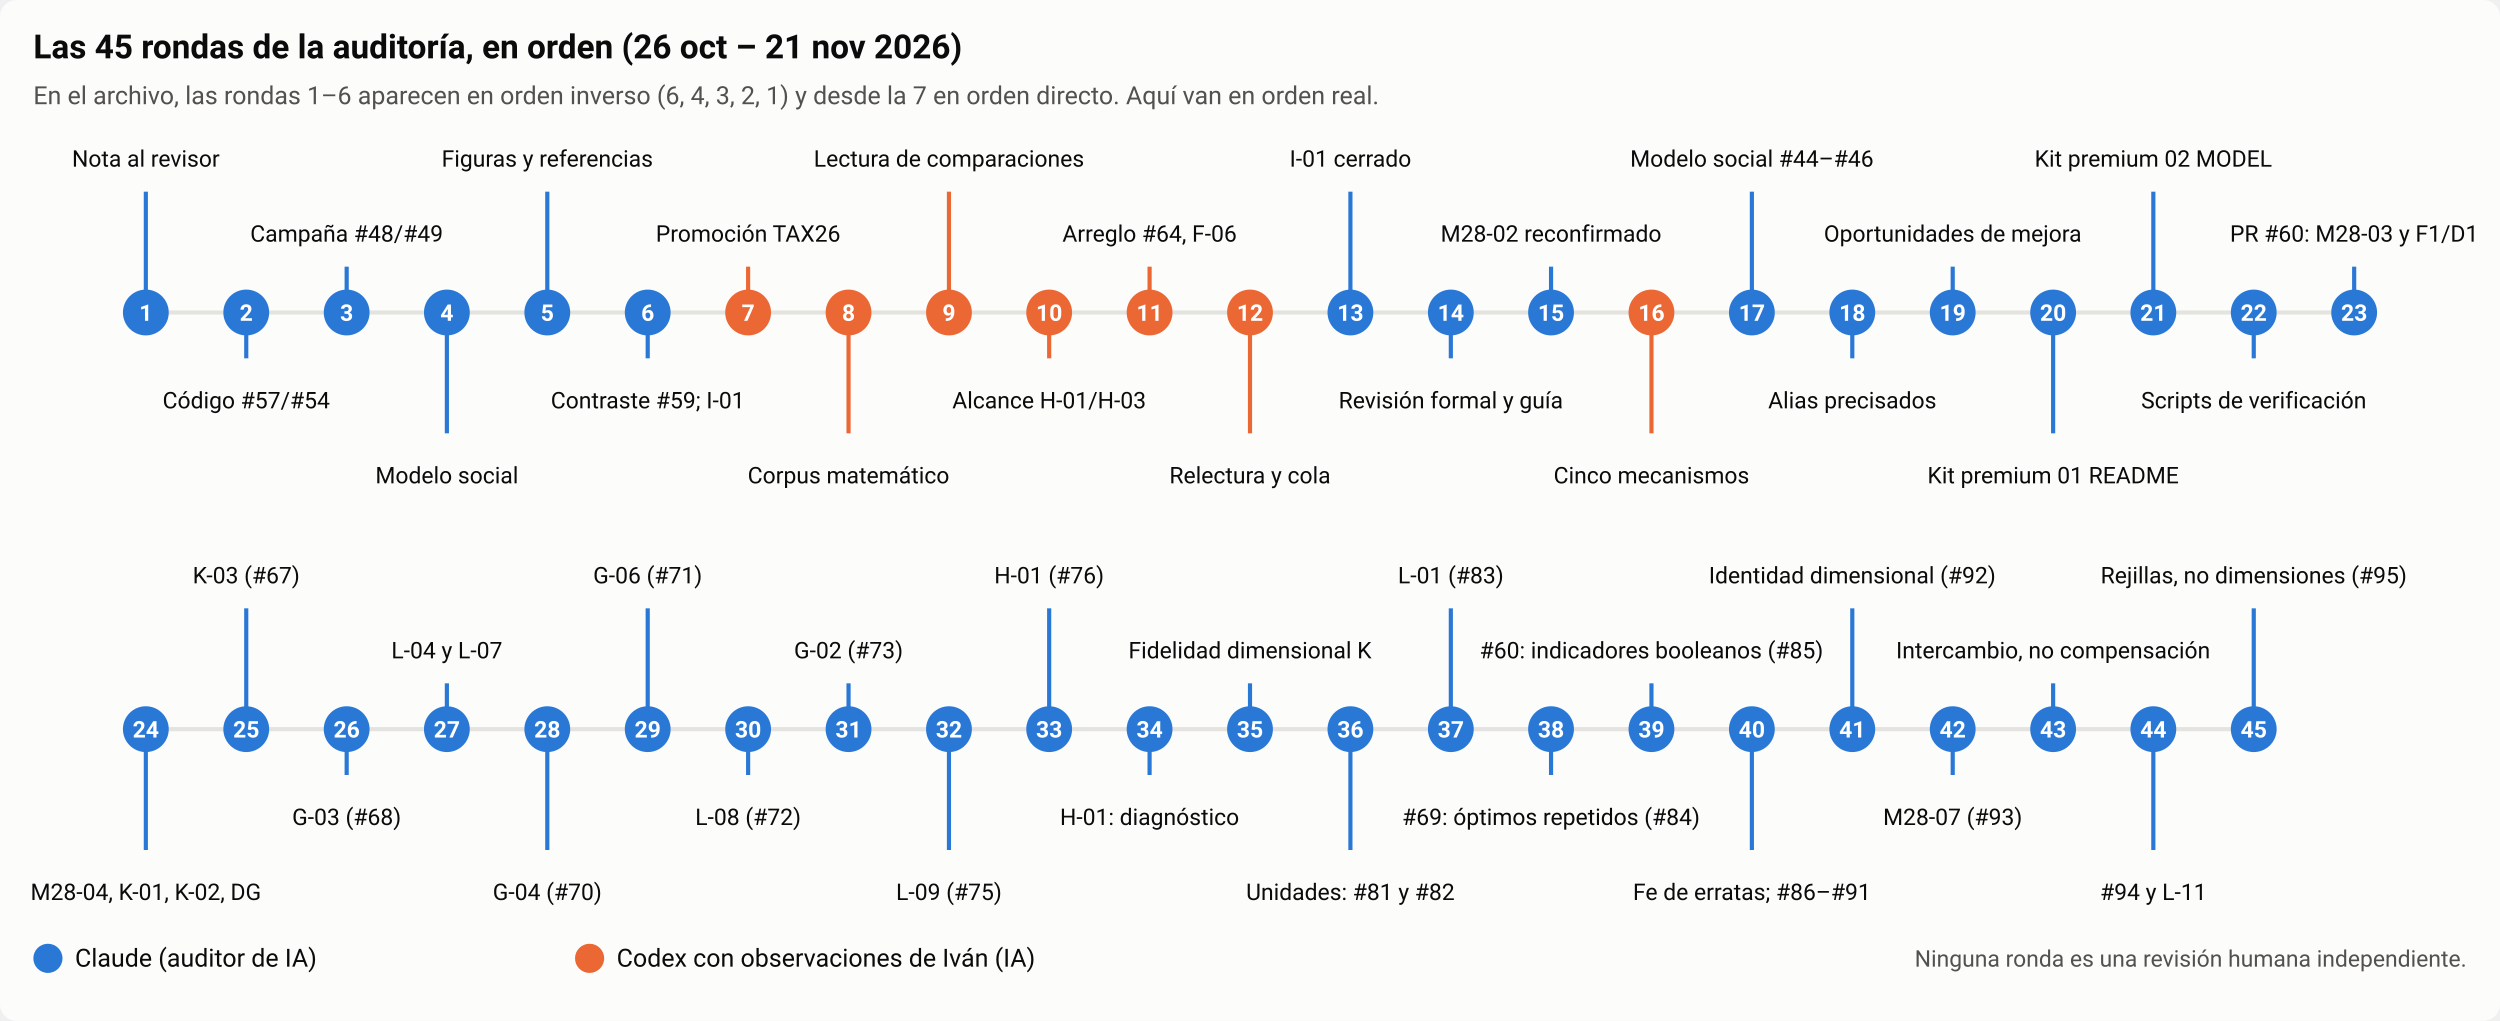
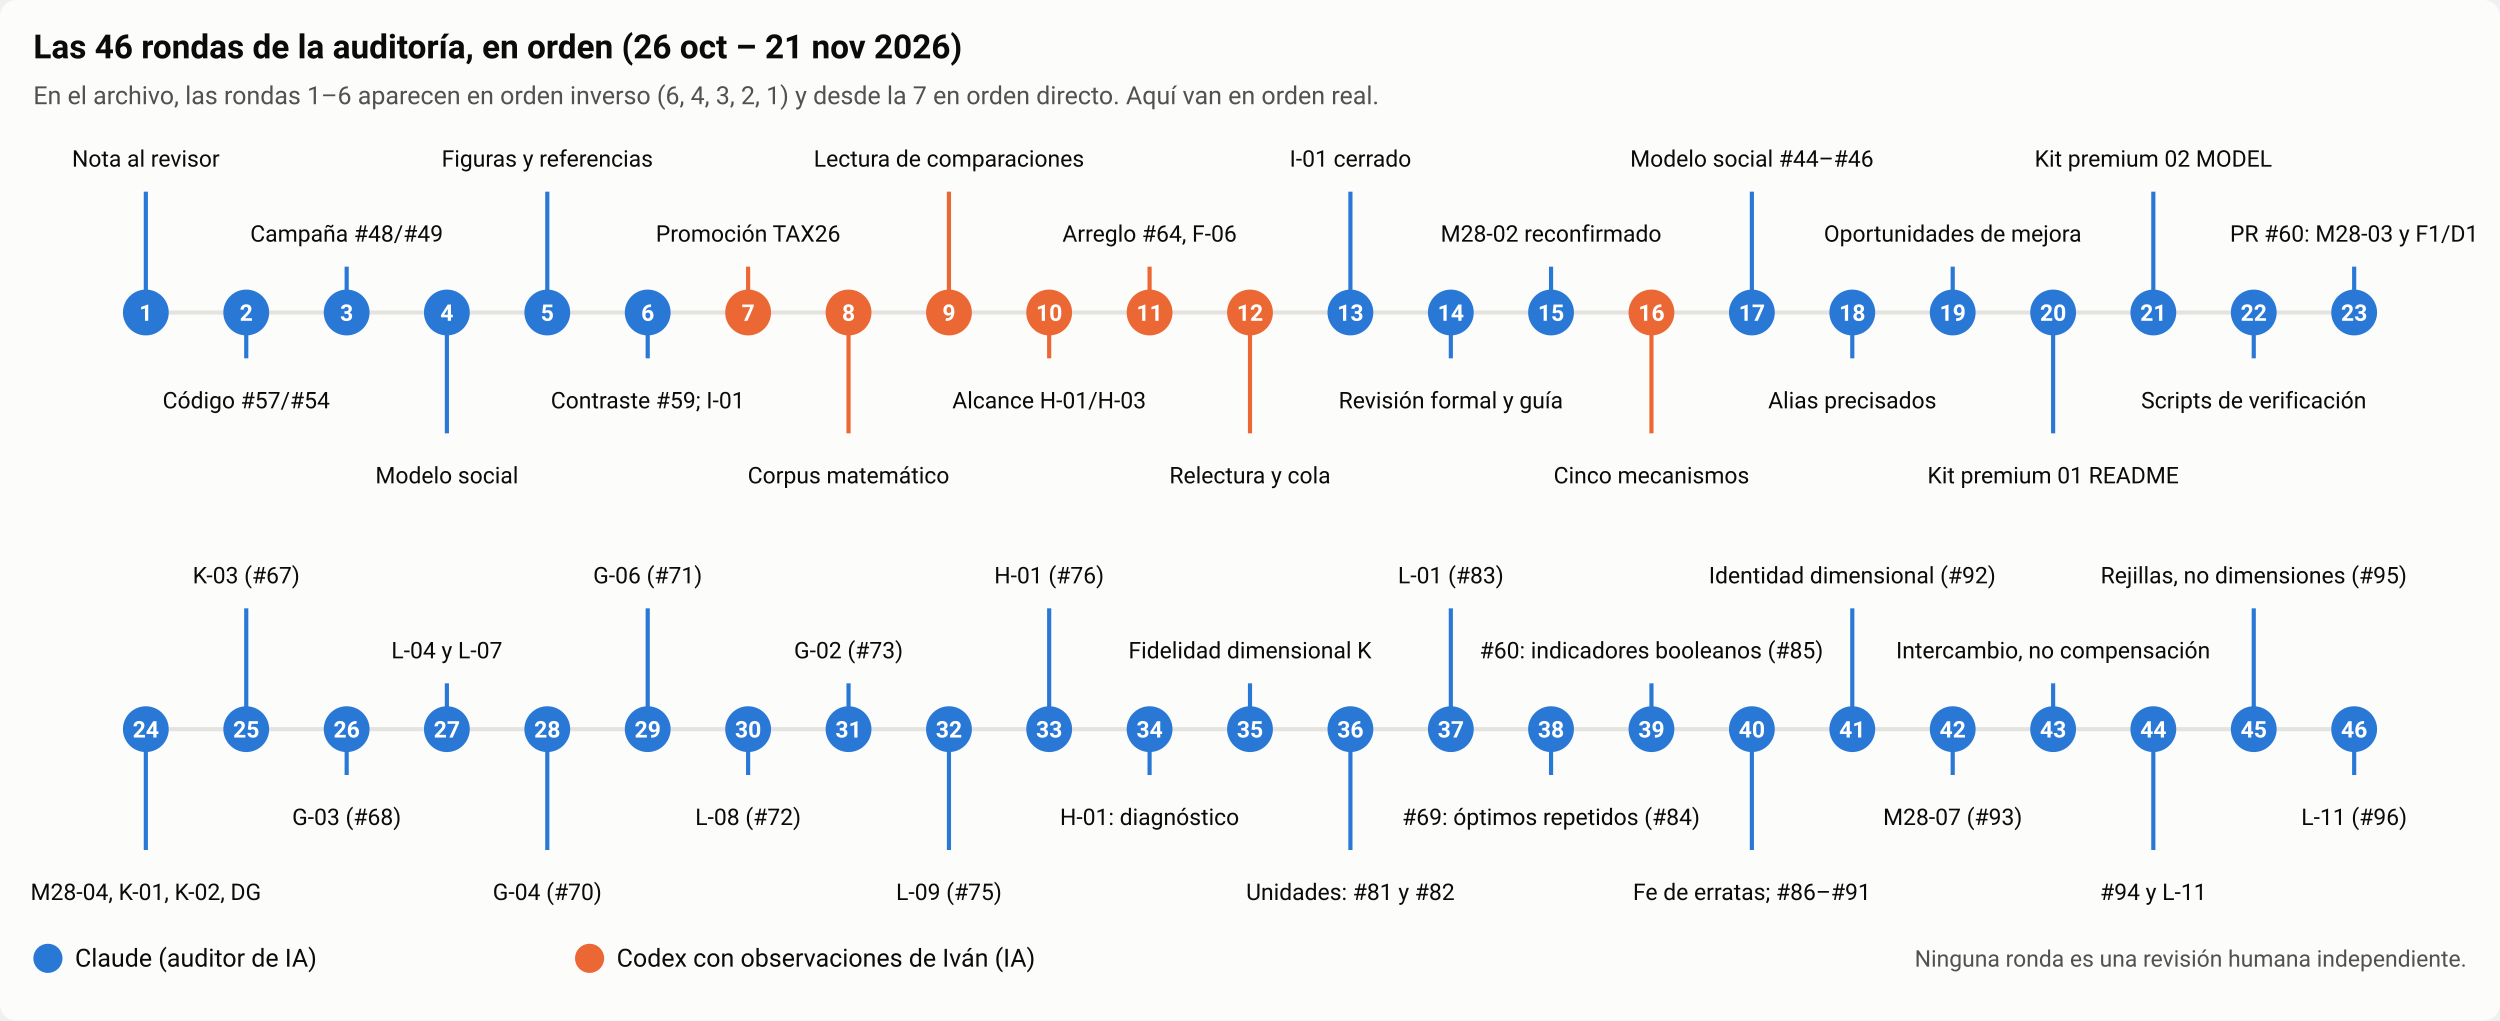
- <svg xmlns="http://www.w3.org/2000/svg" viewBox="0 0 1200 490" width="1200" height="490" role="img" aria-label="Línea de tiempo de las 45 rondas de auditoría y su autor">
+ <svg xmlns="http://www.w3.org/2000/svg" viewBox="0 0 1200 490" width="1200" height="490" role="img" aria-label="Línea de tiempo de las 46 rondas de auditoría y su autor">
  <style>
  .ink{fill:#0b0b0b}.ink2{fill:#52514e}.bg{fill:#fcfcfb}.grid{stroke:#e4e3df}
  .s0{fill:#2a78d6}.s1{fill:#eb6834}.s2{fill:#1baf7a}.s3{fill:#eda100}.s4{fill:#e87ba4}
  .a0{fill:#2a78d6}.a1{fill:#eb6834}.a0s{stroke:#2a78d6}.a1s{stroke:#eb6834}
  text{font-family:system-ui,-apple-system,Segoe UI,Roboto,sans-serif}
  @media (prefers-color-scheme: dark){
    .ink{fill:#f0efec}.ink2{fill:#c3c2b7}.bg{fill:#1a1a19}.grid{stroke:#383835}
    .s0{fill:#3987e5}.s1{fill:#d95926}.s2{fill:#199e70}.s3{fill:#c98500}.s4{fill:#d55181}
    .a0{fill:#3987e5}.a1{fill:#d95926}.a0s{stroke:#3987e5}.a1s{stroke:#d95926}
  }
</style>
  <rect class="bg" width="1200" height="490" rx="8" />
-   <text class="ink" x="16" y="28" font-size="16" font-weight="600">Las 45 rondas de la auditoría, en orden (26 oct – 21 nov 2026)</text>
+   <text class="ink" x="16" y="28" font-size="16" font-weight="600">Las 46 rondas de la auditoría, en orden (26 oct – 21 nov 2026)</text>
  <text class="ink2" x="16" y="50" font-size="12">En el archivo, las rondas 1–6 aparecen en orden inverso (6, 4, 3, 2, 1) y desde la 7 en orden directo. Aquí van en orden real.</text>
  <line class="grid" x1="70" x2="1130.0" y1="150" y2="150" stroke-width="2" />
-   <line class="grid" x1="70" x2="1081.8" y1="350" y2="350" stroke-width="2" />
+   <line class="grid" x1="70" x2="1130.0" y1="350" y2="350" stroke-width="2" />
  <line class="a0s" x1="70.0" x2="70.0" y1="150" y2="92" stroke-width="2" />
  <circle class="a0" cx="70.0" cy="150" r="11" />
  <text x="70.0" y="154" font-size="11" font-weight="700" text-anchor="middle" fill="#fff">1</text>
  <text class="ink" x="70.0" y="80" font-size="11" text-anchor="middle">Nota al revisor</text>
  <line class="a0s" x1="118.2" x2="118.2" y1="150" y2="172" stroke-width="2" />
  <circle class="a0" cx="118.2" cy="150" r="11" />
  <text x="118.2" y="154" font-size="11" font-weight="700" text-anchor="middle" fill="#fff">2</text>
  <text class="ink" x="118.2" y="196" font-size="11" text-anchor="middle">Código #57/#54</text>
  <line class="a0s" x1="166.4" x2="166.4" y1="150" y2="128" stroke-width="2" />
  <circle class="a0" cx="166.4" cy="150" r="11" />
  <text x="166.4" y="154" font-size="11" font-weight="700" text-anchor="middle" fill="#fff">3</text>
  <text class="ink" x="166.4" y="116" font-size="11" text-anchor="middle">Campaña #48/#49</text>
  <line class="a0s" x1="214.5" x2="214.5" y1="150" y2="208" stroke-width="2" />
  <circle class="a0" cx="214.5" cy="150" r="11" />
  <text x="214.5" y="154" font-size="11" font-weight="700" text-anchor="middle" fill="#fff">4</text>
  <text class="ink" x="214.5" y="232" font-size="11" text-anchor="middle">Modelo social</text>
  <line class="a0s" x1="262.7" x2="262.7" y1="150" y2="92" stroke-width="2" />
  <circle class="a0" cx="262.7" cy="150" r="11" />
  <text x="262.7" y="154" font-size="11" font-weight="700" text-anchor="middle" fill="#fff">5</text>
  <text class="ink" x="262.7" y="80" font-size="11" text-anchor="middle">Figuras y referencias</text>
  <line class="a0s" x1="310.9" x2="310.9" y1="150" y2="172" stroke-width="2" />
  <circle class="a0" cx="310.9" cy="150" r="11" />
  <text x="310.9" y="154" font-size="11" font-weight="700" text-anchor="middle" fill="#fff">6</text>
  <text class="ink" x="310.9" y="196" font-size="11" text-anchor="middle">Contraste #59; I-01</text>
  <line class="a1s" x1="359.1" x2="359.1" y1="150" y2="128" stroke-width="2" />
  <circle class="a1" cx="359.1" cy="150" r="11" />
  <text x="359.1" y="154" font-size="11" font-weight="700" text-anchor="middle" fill="#fff">7</text>
  <text class="ink" x="359.1" y="116" font-size="11" text-anchor="middle">Promoción TAX26</text>
  <line class="a1s" x1="407.3" x2="407.3" y1="150" y2="208" stroke-width="2" />
  <circle class="a1" cx="407.3" cy="150" r="11" />
  <text x="407.3" y="154" font-size="11" font-weight="700" text-anchor="middle" fill="#fff">8</text>
  <text class="ink" x="407.3" y="232" font-size="11" text-anchor="middle">Corpus matemático</text>
  <line class="a1s" x1="455.5" x2="455.5" y1="150" y2="92" stroke-width="2" />
  <circle class="a1" cx="455.5" cy="150" r="11" />
  <text x="455.5" y="154" font-size="11" font-weight="700" text-anchor="middle" fill="#fff">9</text>
  <text class="ink" x="455.5" y="80" font-size="11" text-anchor="middle">Lectura de comparaciones</text>
  <line class="a1s" x1="503.6" x2="503.6" y1="150" y2="172" stroke-width="2" />
  <circle class="a1" cx="503.6" cy="150" r="11" />
  <text x="503.6" y="154" font-size="11" font-weight="700" text-anchor="middle" fill="#fff">10</text>
  <text class="ink" x="503.6" y="196" font-size="11" text-anchor="middle">Alcance H-01/H-03</text>
  <line class="a1s" x1="551.8" x2="551.8" y1="150" y2="128" stroke-width="2" />
  <circle class="a1" cx="551.8" cy="150" r="11" />
  <text x="551.8" y="154" font-size="11" font-weight="700" text-anchor="middle" fill="#fff">11</text>
  <text class="ink" x="551.8" y="116" font-size="11" text-anchor="middle">Arreglo #64, F-06</text>
  <line class="a1s" x1="600.0" x2="600.0" y1="150" y2="208" stroke-width="2" />
  <circle class="a1" cx="600.0" cy="150" r="11" />
  <text x="600.0" y="154" font-size="11" font-weight="700" text-anchor="middle" fill="#fff">12</text>
  <text class="ink" x="600.0" y="232" font-size="11" text-anchor="middle">Relectura y cola</text>
  <line class="a0s" x1="648.2" x2="648.2" y1="150" y2="92" stroke-width="2" />
  <circle class="a0" cx="648.2" cy="150" r="11" />
  <text x="648.2" y="154" font-size="11" font-weight="700" text-anchor="middle" fill="#fff">13</text>
  <text class="ink" x="648.2" y="80" font-size="11" text-anchor="middle">I-01 cerrado</text>
  <line class="a0s" x1="696.4" x2="696.4" y1="150" y2="172" stroke-width="2" />
  <circle class="a0" cx="696.4" cy="150" r="11" />
  <text x="696.4" y="154" font-size="11" font-weight="700" text-anchor="middle" fill="#fff">14</text>
  <text class="ink" x="696.4" y="196" font-size="11" text-anchor="middle">Revisión formal y guía</text>
  <line class="a0s" x1="744.5" x2="744.5" y1="150" y2="128" stroke-width="2" />
  <circle class="a0" cx="744.5" cy="150" r="11" />
  <text x="744.5" y="154" font-size="11" font-weight="700" text-anchor="middle" fill="#fff">15</text>
  <text class="ink" x="744.5" y="116" font-size="11" text-anchor="middle">M28-02 reconfirmado</text>
  <line class="a1s" x1="792.7" x2="792.7" y1="150" y2="208" stroke-width="2" />
  <circle class="a1" cx="792.7" cy="150" r="11" />
  <text x="792.7" y="154" font-size="11" font-weight="700" text-anchor="middle" fill="#fff">16</text>
  <text class="ink" x="792.7" y="232" font-size="11" text-anchor="middle">Cinco mecanismos</text>
  <line class="a0s" x1="840.9" x2="840.9" y1="150" y2="92" stroke-width="2" />
  <circle class="a0" cx="840.9" cy="150" r="11" />
  <text x="840.9" y="154" font-size="11" font-weight="700" text-anchor="middle" fill="#fff">17</text>
  <text class="ink" x="840.9" y="80" font-size="11" text-anchor="middle">Modelo social #44–#46</text>
  <line class="a0s" x1="889.1" x2="889.1" y1="150" y2="172" stroke-width="2" />
  <circle class="a0" cx="889.1" cy="150" r="11" />
  <text x="889.1" y="154" font-size="11" font-weight="700" text-anchor="middle" fill="#fff">18</text>
  <text class="ink" x="889.1" y="196" font-size="11" text-anchor="middle">Alias precisados</text>
  <line class="a0s" x1="937.3" x2="937.3" y1="150" y2="128" stroke-width="2" />
  <circle class="a0" cx="937.3" cy="150" r="11" />
  <text x="937.3" y="154" font-size="11" font-weight="700" text-anchor="middle" fill="#fff">19</text>
  <text class="ink" x="937.3" y="116" font-size="11" text-anchor="middle">Oportunidades de mejora</text>
  <line class="a0s" x1="985.5" x2="985.5" y1="150" y2="208" stroke-width="2" />
  <circle class="a0" cx="985.5" cy="150" r="11" />
  <text x="985.5" y="154" font-size="11" font-weight="700" text-anchor="middle" fill="#fff">20</text>
  <text class="ink" x="985.5" y="232" font-size="11" text-anchor="middle">Kit premium 01 README</text>
  <line class="a0s" x1="1033.6" x2="1033.6" y1="150" y2="92" stroke-width="2" />
  <circle class="a0" cx="1033.6" cy="150" r="11" />
  <text x="1033.6" y="154" font-size="11" font-weight="700" text-anchor="middle" fill="#fff">21</text>
  <text class="ink" x="1033.6" y="80" font-size="11" text-anchor="middle">Kit premium 02 MODEL</text>
  <line class="a0s" x1="1081.8" x2="1081.8" y1="150" y2="172" stroke-width="2" />
  <circle class="a0" cx="1081.8" cy="150" r="11" />
  <text x="1081.8" y="154" font-size="11" font-weight="700" text-anchor="middle" fill="#fff">22</text>
  <text class="ink" x="1081.8" y="196" font-size="11" text-anchor="middle">Scripts de verificación</text>
  <line class="a0s" x1="1130.0" x2="1130.0" y1="150" y2="128" stroke-width="2" />
  <circle class="a0" cx="1130.0" cy="150" r="11" />
  <text x="1130.0" y="154" font-size="11" font-weight="700" text-anchor="middle" fill="#fff">23</text>
  <text class="ink" x="1130.0" y="116" font-size="11" text-anchor="middle">PR #60: M28-03 y F1/D1</text>
  <line class="a0s" x1="70.0" x2="70.0" y1="350" y2="408" stroke-width="2" />
  <circle class="a0" cx="70.0" cy="350" r="11" />
  <text x="70.0" y="354" font-size="11" font-weight="700" text-anchor="middle" fill="#fff">24</text>
  <text class="ink" x="70.0" y="432" font-size="11" text-anchor="middle">M28-04, K-01, K-02, DG</text>
  <line class="a0s" x1="118.2" x2="118.2" y1="350" y2="292" stroke-width="2" />
  <circle class="a0" cx="118.2" cy="350" r="11" />
  <text x="118.2" y="354" font-size="11" font-weight="700" text-anchor="middle" fill="#fff">25</text>
  <text class="ink" x="118.2" y="280" font-size="11" text-anchor="middle">K-03 (#67)</text>
  <line class="a0s" x1="166.4" x2="166.4" y1="350" y2="372" stroke-width="2" />
  <circle class="a0" cx="166.4" cy="350" r="11" />
  <text x="166.4" y="354" font-size="11" font-weight="700" text-anchor="middle" fill="#fff">26</text>
  <text class="ink" x="166.4" y="396" font-size="11" text-anchor="middle">G-03 (#68)</text>
  <line class="a0s" x1="214.5" x2="214.5" y1="350" y2="328" stroke-width="2" />
  <circle class="a0" cx="214.5" cy="350" r="11" />
  <text x="214.5" y="354" font-size="11" font-weight="700" text-anchor="middle" fill="#fff">27</text>
  <text class="ink" x="214.5" y="316" font-size="11" text-anchor="middle">L-04 y L-07</text>
  <line class="a0s" x1="262.7" x2="262.7" y1="350" y2="408" stroke-width="2" />
  <circle class="a0" cx="262.7" cy="350" r="11" />
  <text x="262.7" y="354" font-size="11" font-weight="700" text-anchor="middle" fill="#fff">28</text>
  <text class="ink" x="262.7" y="432" font-size="11" text-anchor="middle">G-04 (#70)</text>
  <line class="a0s" x1="310.9" x2="310.9" y1="350" y2="292" stroke-width="2" />
  <circle class="a0" cx="310.9" cy="350" r="11" />
  <text x="310.9" y="354" font-size="11" font-weight="700" text-anchor="middle" fill="#fff">29</text>
  <text class="ink" x="310.9" y="280" font-size="11" text-anchor="middle">G-06 (#71)</text>
  <line class="a0s" x1="359.1" x2="359.1" y1="350" y2="372" stroke-width="2" />
  <circle class="a0" cx="359.1" cy="350" r="11" />
  <text x="359.1" y="354" font-size="11" font-weight="700" text-anchor="middle" fill="#fff">30</text>
  <text class="ink" x="359.1" y="396" font-size="11" text-anchor="middle">L-08 (#72)</text>
  <line class="a0s" x1="407.3" x2="407.3" y1="350" y2="328" stroke-width="2" />
  <circle class="a0" cx="407.3" cy="350" r="11" />
  <text x="407.3" y="354" font-size="11" font-weight="700" text-anchor="middle" fill="#fff">31</text>
  <text class="ink" x="407.3" y="316" font-size="11" text-anchor="middle">G-02 (#73)</text>
  <line class="a0s" x1="455.5" x2="455.5" y1="350" y2="408" stroke-width="2" />
  <circle class="a0" cx="455.5" cy="350" r="11" />
  <text x="455.5" y="354" font-size="11" font-weight="700" text-anchor="middle" fill="#fff">32</text>
  <text class="ink" x="455.5" y="432" font-size="11" text-anchor="middle">L-09 (#75)</text>
  <line class="a0s" x1="503.6" x2="503.6" y1="350" y2="292" stroke-width="2" />
  <circle class="a0" cx="503.6" cy="350" r="11" />
  <text x="503.6" y="354" font-size="11" font-weight="700" text-anchor="middle" fill="#fff">33</text>
  <text class="ink" x="503.6" y="280" font-size="11" text-anchor="middle">H-01 (#76)</text>
  <line class="a0s" x1="551.8" x2="551.8" y1="350" y2="372" stroke-width="2" />
  <circle class="a0" cx="551.8" cy="350" r="11" />
  <text x="551.8" y="354" font-size="11" font-weight="700" text-anchor="middle" fill="#fff">34</text>
  <text class="ink" x="551.8" y="396" font-size="11" text-anchor="middle">H-01: diagnóstico</text>
  <line class="a0s" x1="600.0" x2="600.0" y1="350" y2="328" stroke-width="2" />
  <circle class="a0" cx="600.0" cy="350" r="11" />
  <text x="600.0" y="354" font-size="11" font-weight="700" text-anchor="middle" fill="#fff">35</text>
  <text class="ink" x="600.0" y="316" font-size="11" text-anchor="middle">Fidelidad dimensional K</text>
  <line class="a0s" x1="648.2" x2="648.2" y1="350" y2="408" stroke-width="2" />
  <circle class="a0" cx="648.2" cy="350" r="11" />
  <text x="648.2" y="354" font-size="11" font-weight="700" text-anchor="middle" fill="#fff">36</text>
  <text class="ink" x="648.2" y="432" font-size="11" text-anchor="middle">Unidades: #81 y #82</text>
  <line class="a0s" x1="696.4" x2="696.4" y1="350" y2="292" stroke-width="2" />
  <circle class="a0" cx="696.4" cy="350" r="11" />
  <text x="696.4" y="354" font-size="11" font-weight="700" text-anchor="middle" fill="#fff">37</text>
  <text class="ink" x="696.4" y="280" font-size="11" text-anchor="middle">L-01 (#83)</text>
  <line class="a0s" x1="744.5" x2="744.5" y1="350" y2="372" stroke-width="2" />
  <circle class="a0" cx="744.5" cy="350" r="11" />
  <text x="744.5" y="354" font-size="11" font-weight="700" text-anchor="middle" fill="#fff">38</text>
  <text class="ink" x="744.5" y="396" font-size="11" text-anchor="middle">#69: óptimos repetidos (#84)</text>
  <line class="a0s" x1="792.7" x2="792.7" y1="350" y2="328" stroke-width="2" />
  <circle class="a0" cx="792.7" cy="350" r="11" />
  <text x="792.7" y="354" font-size="11" font-weight="700" text-anchor="middle" fill="#fff">39</text>
  <text class="ink" x="792.7" y="316" font-size="11" text-anchor="middle">#60: indicadores booleanos (#85)</text>
  <line class="a0s" x1="840.9" x2="840.9" y1="350" y2="408" stroke-width="2" />
  <circle class="a0" cx="840.9" cy="350" r="11" />
  <text x="840.9" y="354" font-size="11" font-weight="700" text-anchor="middle" fill="#fff">40</text>
  <text class="ink" x="840.9" y="432" font-size="11" text-anchor="middle">Fe de erratas; #86–#91</text>
  <line class="a0s" x1="889.1" x2="889.1" y1="350" y2="292" stroke-width="2" />
  <circle class="a0" cx="889.1" cy="350" r="11" />
  <text x="889.1" y="354" font-size="11" font-weight="700" text-anchor="middle" fill="#fff">41</text>
  <text class="ink" x="889.1" y="280" font-size="11" text-anchor="middle">Identidad dimensional (#92)</text>
  <line class="a0s" x1="937.3" x2="937.3" y1="350" y2="372" stroke-width="2" />
  <circle class="a0" cx="937.3" cy="350" r="11" />
  <text x="937.3" y="354" font-size="11" font-weight="700" text-anchor="middle" fill="#fff">42</text>
  <text class="ink" x="937.3" y="396" font-size="11" text-anchor="middle">M28-07 (#93)</text>
  <line class="a0s" x1="985.5" x2="985.5" y1="350" y2="328" stroke-width="2" />
  <circle class="a0" cx="985.5" cy="350" r="11" />
  <text x="985.5" y="354" font-size="11" font-weight="700" text-anchor="middle" fill="#fff">43</text>
  <text class="ink" x="985.5" y="316" font-size="11" text-anchor="middle">Intercambio, no compensación</text>
  <line class="a0s" x1="1033.6" x2="1033.6" y1="350" y2="408" stroke-width="2" />
  <circle class="a0" cx="1033.6" cy="350" r="11" />
  <text x="1033.6" y="354" font-size="11" font-weight="700" text-anchor="middle" fill="#fff">44</text>
  <text class="ink" x="1033.6" y="432" font-size="11" text-anchor="middle">#94 y L-11</text>
  <line class="a0s" x1="1081.8" x2="1081.8" y1="350" y2="292" stroke-width="2" />
  <circle class="a0" cx="1081.8" cy="350" r="11" />
  <text x="1081.8" y="354" font-size="11" font-weight="700" text-anchor="middle" fill="#fff">45</text>
  <text class="ink" x="1081.8" y="280" font-size="11" text-anchor="middle">Rejillas, no dimensiones (#95)</text>
+   <line class="a0s" x1="1130.0" x2="1130.0" y1="350" y2="372" stroke-width="2" />
+   <circle class="a0" cx="1130.0" cy="350" r="11" />
+   <text x="1130.0" y="354" font-size="11" font-weight="700" text-anchor="middle" fill="#fff">46</text>
+   <text class="ink" x="1130.0" y="396" font-size="11" text-anchor="middle">L-11 (#96)</text>
  <circle class="a0" cx="23" cy="460" r="7" />
  <text class="ink" x="36" y="464" font-size="12">Claude (auditor de IA)</text>
  <circle class="a1" cx="283" cy="460" r="7" />
  <text class="ink" x="296" y="464" font-size="12">Codex con observaciones de Iván (IA)</text>
  <text class="ink2" x="1184" y="464" font-size="11" text-anchor="end">Ninguna ronda es una revisión humana independiente.</text>
</svg>
